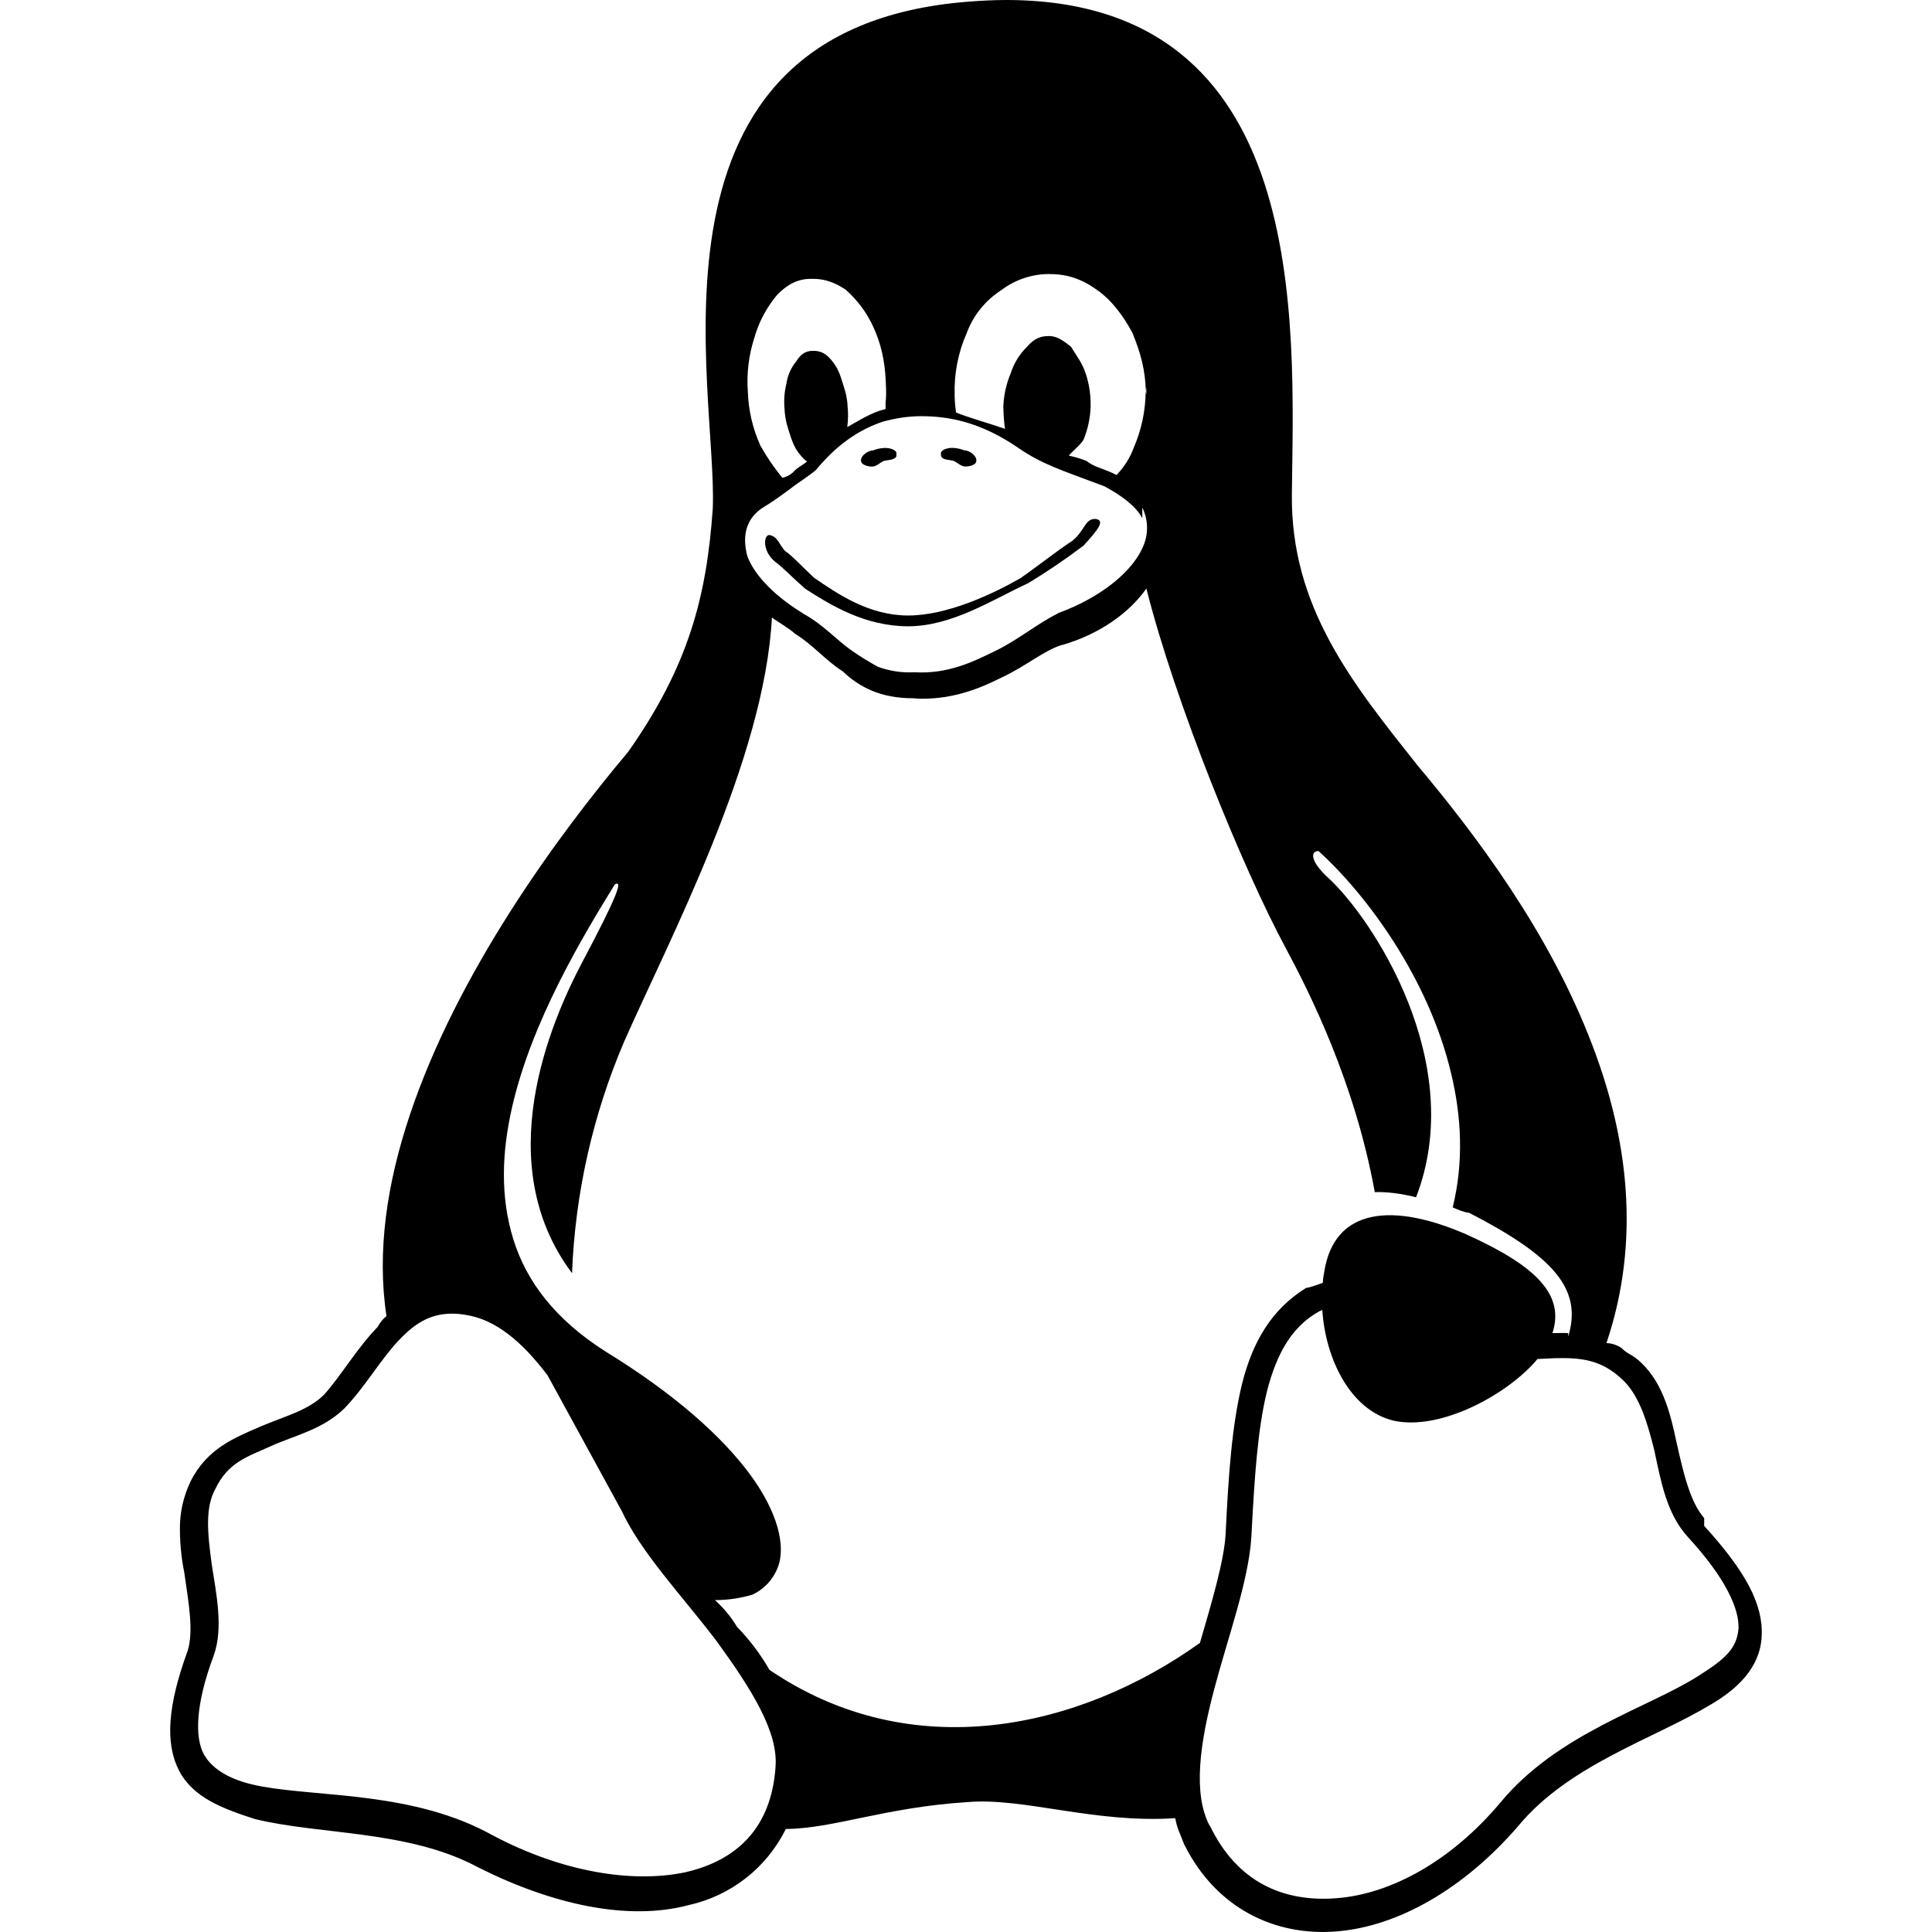
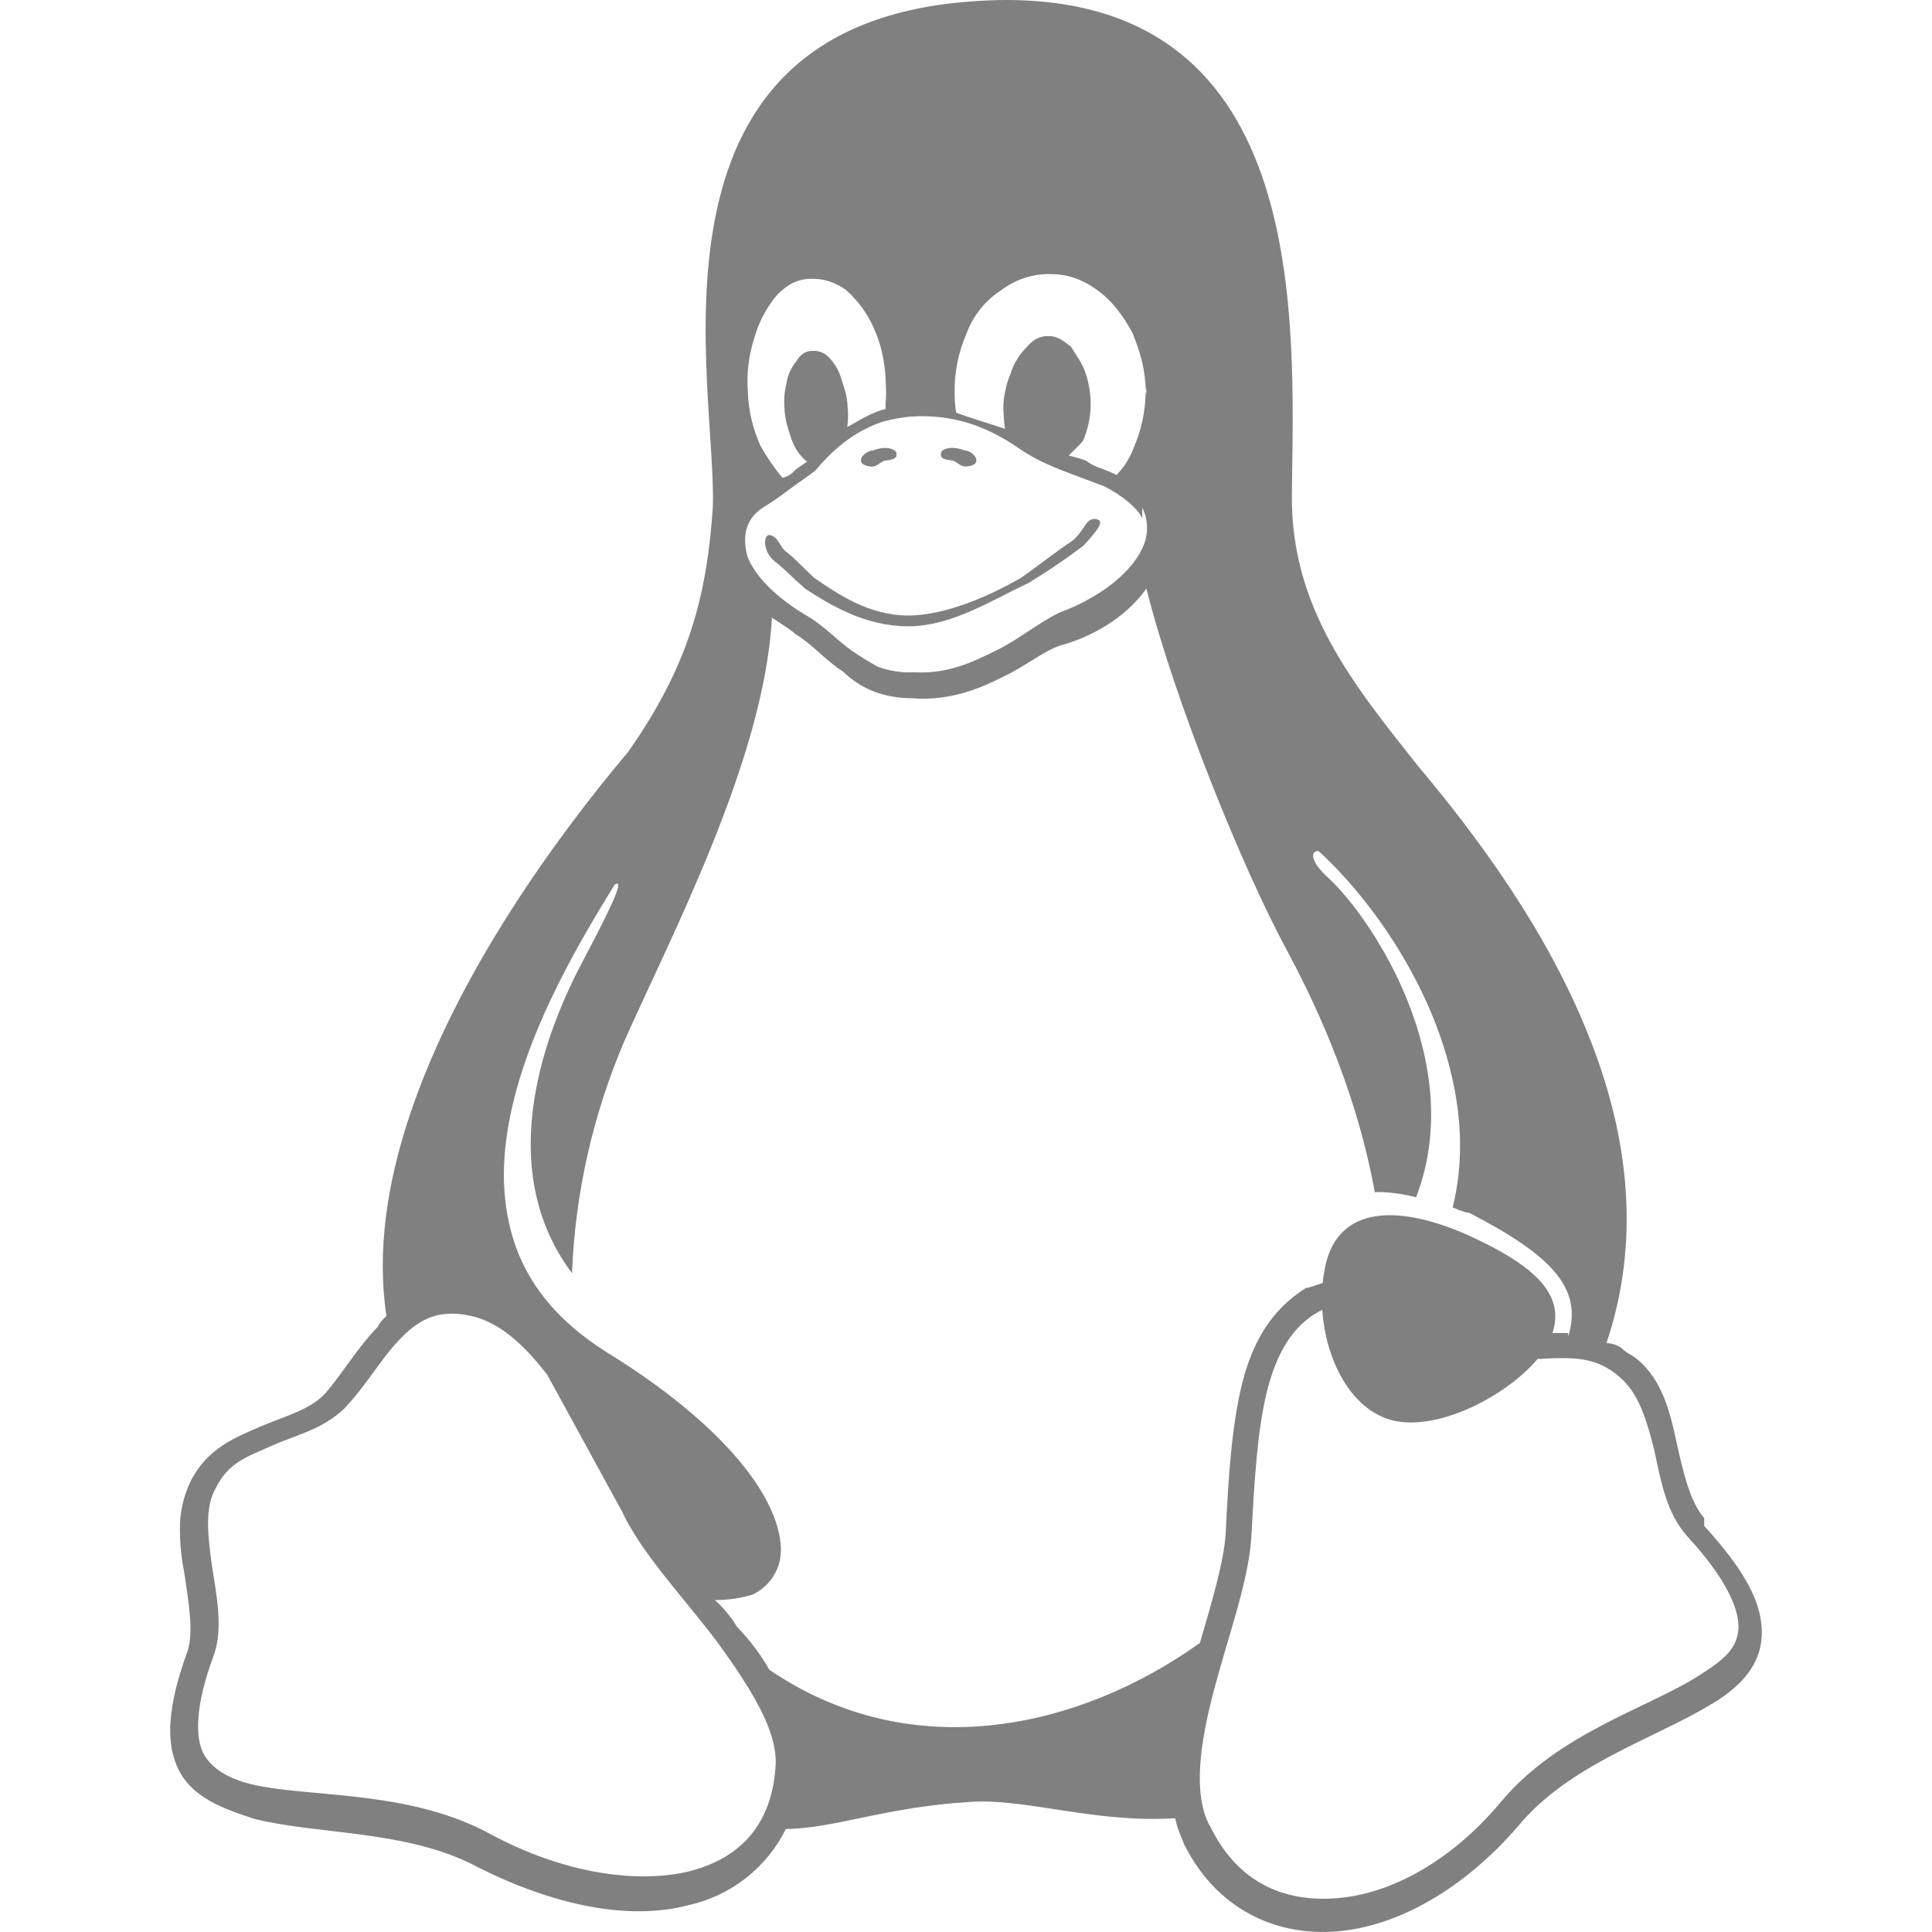
<svg xmlns="http://www.w3.org/2000/svg" role="img" viewBox="0 0 24 24">
-   <path d="M12.504 0c-.155 0-.315.008-.48.021-4.226.333-3.105 4.807-3.17 6.298-.076 1.092-.3 1.953-1.05 3.02-.885 1.051-2.127 2.75-2.716 4.521-.278.832-.41 1.684-.287 2.489a.424.424 0 00-.11.135c-.26.268-.45.6-.663.839-.199.199-.485.267-.797.4-.313.136-.658.269-.864.68-.09.189-.136.394-.132.602 0 .199.027.4.055.536.058.399.116.728.04.97-.249.68-.28 1.145-.106 1.484.174.334.535.47.94.601.81.2 1.91.135 2.774.6.926.466 1.866.67 2.616.47.526-.116.97-.464 1.208-.946.587-.003 1.23-.269 2.26-.334.699-.058 1.574.267 2.577.2.025.134.063.198.114.333l.003.003c.391.778 1.113 1.132 1.884 1.071.771-.06 1.592-.536 2.257-1.306.631-.765 1.683-1.084 2.378-1.503.348-.199.629-.469.649-.853.023-.4-.2-.811-.714-1.376v-.097l-.003-.003c-.17-.2-.25-.535-.338-.926-.085-.401-.182-.786-.492-1.046h-.003c-.059-.054-.123-.067-.188-.135a.357.357 0 00-.19-.064c.431-1.278.264-2.55-.173-3.694-.533-1.41-1.465-2.638-2.175-3.483-.796-1.005-1.576-1.957-1.56-3.368.026-2.152.236-6.133-3.544-6.139zm.529 3.405h.013c.213 0 .396.062.584.198.19.135.33.332.438.533.105.259.158.459.166.724 0-.02.006-.04.006-.06v.105a.086.086 0 01-.004-.021l-.004-.024a1.807 1.807 0 01-.15.706.953.953 0 01-.213.335.71.71 0 00-.088-.042c-.104-.045-.198-.064-.284-.133a1.312 1.312 0 00-.22-.066c.05-.06.146-.133.183-.198.053-.128.082-.264.088-.402v-.02a1.21 1.21 0 00-.061-.4c-.045-.134-.101-.2-.183-.333-.084-.066-.167-.132-.267-.132h-.016c-.093 0-.176.03-.262.132a.8.8 0 00-.205.334 1.18 1.18 0 00-.09.4v.019c.002.089.008.179.02.267-.193-.067-.438-.135-.607-.202a1.635 1.635 0 01-.018-.2v-.02a1.772 1.772 0 01.15-.768c.082-.22.232-.406.43-.533a.985.985 0 01.594-.2zm-2.962.059h.036c.142 0 .27.048.399.135.146.129.264.288.344.465.09.199.14.4.153.667v.004c.007.134.006.2-.002.266v.08c-.03.007-.056.018-.083.024-.152.055-.274.135-.393.2.012-.09.013-.18.003-.267v-.015c-.012-.133-.04-.2-.082-.333a.613.613 0 00-.166-.267.248.248 0 00-.183-.064h-.021c-.071.006-.13.04-.186.132a.552.552 0 00-.12.27.944.944 0 00-.023.33v.015c.012.135.037.2.08.334.046.134.098.2.166.268.01.009.02.018.034.024-.07.057-.117.07-.176.136a.304.304 0 01-.131.068 2.62 2.62 0 01-.275-.402 1.772 1.772 0 01-.155-.667 1.759 1.759 0 01.08-.668 1.43 1.43 0 01.283-.535c.128-.133.26-.2.418-.2zm1.37 1.706c.332 0 .733.065 1.216.399.293.2.523.269 1.052.468h.003c.255.136.405.266.478.399v-.131a.571.571 0 01.016.47c-.123.31-.516.643-1.063.842v.002c-.268.135-.501.333-.775.465-.276.135-.588.292-1.012.267a1.139 1.139 0 01-.448-.067 3.566 3.566 0 01-.322-.198c-.195-.135-.363-.332-.612-.465v-.005h-.005c-.4-.246-.616-.512-.686-.71-.07-.268-.005-.47.193-.6.224-.135.38-.271.483-.336.104-.074.143-.102.176-.131h.002v-.003c.169-.202.436-.47.839-.601.139-.036.294-.065.466-.065zm2.8 2.142c.358 1.417 1.196 3.475 1.735 4.473.286.534.855 1.659 1.102 3.024.156-.005.33.018.513.064.646-1.671-.546-3.467-1.089-3.966-.22-.2-.232-.335-.123-.335.59.534 1.365 1.572 1.646 2.757.13.535.16 1.104.021 1.67.067.028.135.06.205.067 1.032.534 1.413.938 1.23 1.537v-.043c-.06-.003-.12 0-.18 0h-.016c.151-.467-.182-.825-1.065-1.224-.915-.4-1.646-.336-1.77.465-.008.043-.013.066-.018.135-.068.023-.139.053-.209.064-.43.268-.662.669-.793 1.187-.13.533-.17 1.156-.205 1.869v.003c-.02.334-.17.838-.319 1.35-1.5 1.072-3.58 1.538-5.348.334a2.645 2.645 0 00-.402-.533 1.45 1.45 0 00-.275-.333c.182 0 .338-.03.465-.067a.615.615 0 00.314-.334c.108-.267 0-.697-.345-1.163-.345-.467-.931-.995-1.788-1.521-.63-.4-.986-.87-1.15-1.396-.165-.534-.143-1.085-.015-1.645.245-1.07.873-2.11 1.274-2.763.107-.065.037.135-.408.974-.396.751-1.14 2.497-.122 3.854a8.123 8.123 0 01.647-2.876c.564-1.278 1.743-3.504 1.836-5.268.048.036.217.135.289.202.218.133.38.333.59.465.21.201.477.335.876.335.039.003.075.006.11.006.412 0 .73-.134.997-.268.29-.134.52-.334.74-.4h.005c.467-.135.835-.402 1.044-.7zm2.185 8.958c.037.6.343 1.245.882 1.377.588.134 1.434-.333 1.791-.765l.211-.01c.315-.007.577.01.847.268l.003.003c.208.199.305.53.391.876.085.4.154.78.409 1.066.486.527.645.906.636 1.14l.003-.007v.018l-.003-.012c-.015.262-.185.396-.498.595-.63.401-1.746.712-2.457 1.57-.618.737-1.37 1.14-2.036 1.191-.664.053-1.237-.2-1.574-.898l-.005-.003c-.21-.4-.12-1.025.056-1.69.176-.668.428-1.344.463-1.897.037-.714.076-1.335.195-1.814.12-.465.308-.797.641-.984l.045-.022zm-10.814.049h.01c.053 0 .105.005.157.014.376.055.706.333 1.023.752l.91 1.664.003.003c.243.533.754 1.064 1.189 1.637.434.598.77 1.131.729 1.57v.006c-.057.744-.48 1.148-1.125 1.294-.645.135-1.52.002-2.395-.464-.968-.536-2.118-.469-2.857-.602-.369-.066-.61-.2-.723-.4-.11-.2-.113-.602.123-1.23v-.004l.002-.003c.117-.334.03-.752-.027-1.118-.055-.401-.083-.71.043-.94.16-.334.396-.4.69-.533.294-.135.64-.202.915-.47h.002v-.002c.256-.268.445-.601.668-.838.19-.201.38-.336.663-.336zm7.159-9.074c-.435.201-.945.535-1.488.535-.542 0-.97-.267-1.28-.466-.154-.134-.28-.268-.373-.335-.164-.134-.144-.333-.074-.333.109.016.129.134.199.2.096.066.215.2.36.333.292.2.68.467 1.167.467.485 0 1.053-.267 1.398-.466.195-.135.445-.334.648-.467.156-.136.149-.267.279-.267.128.016.034.134-.147.332a8.097 8.097 0 01-.69.468zm-1.082-1.583V5.64c-.006-.02.013-.042.029-.05.074-.043.18-.027.26.004.063 0 .16.067.15.135-.006.049-.085.066-.135.066-.055 0-.092-.043-.141-.068-.052-.018-.146-.008-.163-.065zm-.551 0c-.02.058-.113.049-.166.066-.047.025-.086.068-.14.068-.05 0-.13-.02-.136-.068-.01-.066.088-.133.15-.133.08-.031.184-.047.259-.005.019.009.036.03.03.05v.02h.003z" />
+   <path fill="grey" d="M12.504 0c-.155 0-.315.008-.48.021-4.226.333-3.105 4.807-3.17 6.298-.076 1.092-.3 1.953-1.05 3.02-.885 1.051-2.127 2.75-2.716 4.521-.278.832-.41 1.684-.287 2.489a.424.424 0 00-.11.135c-.26.268-.45.6-.663.839-.199.199-.485.267-.797.4-.313.136-.658.269-.864.68-.09.189-.136.394-.132.602 0 .199.027.4.055.536.058.399.116.728.04.97-.249.68-.28 1.145-.106 1.484.174.334.535.47.94.601.81.2 1.91.135 2.774.6.926.466 1.866.67 2.616.47.526-.116.97-.464 1.208-.946.587-.003 1.23-.269 2.26-.334.699-.058 1.574.267 2.577.2.025.134.063.198.114.333l.003.003c.391.778 1.113 1.132 1.884 1.071.771-.06 1.592-.536 2.257-1.306.631-.765 1.683-1.084 2.378-1.503.348-.199.629-.469.649-.853.023-.4-.2-.811-.714-1.376v-.097l-.003-.003c-.17-.2-.25-.535-.338-.926-.085-.401-.182-.786-.492-1.046h-.003c-.059-.054-.123-.067-.188-.135a.357.357 0 00-.19-.064c.431-1.278.264-2.55-.173-3.694-.533-1.41-1.465-2.638-2.175-3.483-.796-1.005-1.576-1.957-1.56-3.368.026-2.152.236-6.133-3.544-6.139zm.529 3.405h.013c.213 0 .396.062.584.198.19.135.33.332.438.533.105.259.158.459.166.724 0-.02.006-.04.006-.06v.105a.086.086 0 01-.004-.021l-.004-.024a1.807 1.807 0 01-.15.706.953.953 0 01-.213.335.71.71 0 00-.088-.042c-.104-.045-.198-.064-.284-.133a1.312 1.312 0 00-.22-.066c.05-.06.146-.133.183-.198.053-.128.082-.264.088-.402v-.02a1.21 1.21 0 00-.061-.4c-.045-.134-.101-.2-.183-.333-.084-.066-.167-.132-.267-.132h-.016c-.093 0-.176.03-.262.132a.8.8 0 00-.205.334 1.18 1.18 0 00-.09.4v.019c.002.089.008.179.02.267-.193-.067-.438-.135-.607-.202a1.635 1.635 0 01-.018-.2v-.02a1.772 1.772 0 01.15-.768c.082-.22.232-.406.43-.533a.985.985 0 01.594-.2zm-2.962.059h.036c.142 0 .27.048.399.135.146.129.264.288.344.465.09.199.14.4.153.667v.004c.007.134.006.2-.002.266v.08c-.03.007-.056.018-.083.024-.152.055-.274.135-.393.2.012-.09.013-.18.003-.267v-.015c-.012-.133-.04-.2-.082-.333a.613.613 0 00-.166-.267.248.248 0 00-.183-.064h-.021c-.071.006-.13.04-.186.132a.552.552 0 00-.12.27.944.944 0 00-.023.33v.015c.012.135.037.2.08.334.046.134.098.2.166.268.01.009.02.018.034.024-.07.057-.117.07-.176.136a.304.304 0 01-.131.068 2.62 2.62 0 01-.275-.402 1.772 1.772 0 01-.155-.667 1.759 1.759 0 01.08-.668 1.43 1.43 0 01.283-.535c.128-.133.26-.2.418-.2zm1.37 1.706c.332 0 .733.065 1.216.399.293.2.523.269 1.052.468h.003c.255.136.405.266.478.399v-.131a.571.571 0 01.016.47c-.123.31-.516.643-1.063.842v.002c-.268.135-.501.333-.775.465-.276.135-.588.292-1.012.267a1.139 1.139 0 01-.448-.067 3.566 3.566 0 01-.322-.198c-.195-.135-.363-.332-.612-.465v-.005h-.005c-.4-.246-.616-.512-.686-.71-.07-.268-.005-.47.193-.6.224-.135.38-.271.483-.336.104-.074.143-.102.176-.131h.002v-.003c.169-.202.436-.47.839-.601.139-.036.294-.065.466-.065zm2.8 2.142c.358 1.417 1.196 3.475 1.735 4.473.286.534.855 1.659 1.102 3.024.156-.005.33.018.513.064.646-1.671-.546-3.467-1.089-3.966-.22-.2-.232-.335-.123-.335.59.534 1.365 1.572 1.646 2.757.13.535.16 1.104.021 1.67.067.028.135.06.205.067 1.032.534 1.413.938 1.23 1.537v-.043c-.06-.003-.12 0-.18 0h-.016c.151-.467-.182-.825-1.065-1.224-.915-.4-1.646-.336-1.77.465-.008.043-.013.066-.018.135-.068.023-.139.053-.209.064-.43.268-.662.669-.793 1.187-.13.533-.17 1.156-.205 1.869v.003c-.02.334-.17.838-.319 1.35-1.5 1.072-3.58 1.538-5.348.334a2.645 2.645 0 00-.402-.533 1.45 1.45 0 00-.275-.333c.182 0 .338-.03.465-.067a.615.615 0 00.314-.334c.108-.267 0-.697-.345-1.163-.345-.467-.931-.995-1.788-1.521-.63-.4-.986-.87-1.15-1.396-.165-.534-.143-1.085-.015-1.645.245-1.07.873-2.11 1.274-2.763.107-.065.037.135-.408.974-.396.751-1.14 2.497-.122 3.854a8.123 8.123 0 01.647-2.876c.564-1.278 1.743-3.504 1.836-5.268.048.036.217.135.289.202.218.133.38.333.59.465.21.201.477.335.876.335.039.003.075.006.11.006.412 0 .73-.134.997-.268.29-.134.52-.334.74-.4h.005c.467-.135.835-.402 1.044-.7zm2.185 8.958c.037.6.343 1.245.882 1.377.588.134 1.434-.333 1.791-.765l.211-.01c.315-.007.577.01.847.268l.003.003c.208.199.305.53.391.876.085.4.154.78.409 1.066.486.527.645.906.636 1.14l.003-.007v.018l-.003-.012c-.015.262-.185.396-.498.595-.63.401-1.746.712-2.457 1.57-.618.737-1.37 1.14-2.036 1.191-.664.053-1.237-.2-1.574-.898l-.005-.003c-.21-.4-.12-1.025.056-1.69.176-.668.428-1.344.463-1.897.037-.714.076-1.335.195-1.814.12-.465.308-.797.641-.984l.045-.022zm-10.814.049h.01c.053 0 .105.005.157.014.376.055.706.333 1.023.752l.91 1.664.003.003c.243.533.754 1.064 1.189 1.637.434.598.77 1.131.729 1.57v.006c-.057.744-.48 1.148-1.125 1.294-.645.135-1.52.002-2.395-.464-.968-.536-2.118-.469-2.857-.602-.369-.066-.61-.2-.723-.4-.11-.2-.113-.602.123-1.23v-.004l.002-.003c.117-.334.03-.752-.027-1.118-.055-.401-.083-.71.043-.94.16-.334.396-.4.69-.533.294-.135.64-.202.915-.47h.002v-.002c.256-.268.445-.601.668-.838.19-.201.38-.336.663-.336zm7.159-9.074c-.435.201-.945.535-1.488.535-.542 0-.97-.267-1.28-.466-.154-.134-.28-.268-.373-.335-.164-.134-.144-.333-.074-.333.109.016.129.134.199.2.096.066.215.2.36.333.292.2.68.467 1.167.467.485 0 1.053-.267 1.398-.466.195-.135.445-.334.648-.467.156-.136.149-.267.279-.267.128.016.034.134-.147.332a8.097 8.097 0 01-.69.468zm-1.082-1.583V5.64c-.006-.02.013-.042.029-.05.074-.043.18-.027.26.004.063 0 .16.067.15.135-.006.049-.085.066-.135.066-.055 0-.092-.043-.141-.068-.052-.018-.146-.008-.163-.065zm-.551 0c-.02.058-.113.049-.166.066-.047.025-.086.068-.14.068-.05 0-.13-.02-.136-.068-.01-.066.088-.133.15-.133.08-.031.184-.047.259-.005.019.009.036.03.03.05v.02h.003z" />
</svg>
